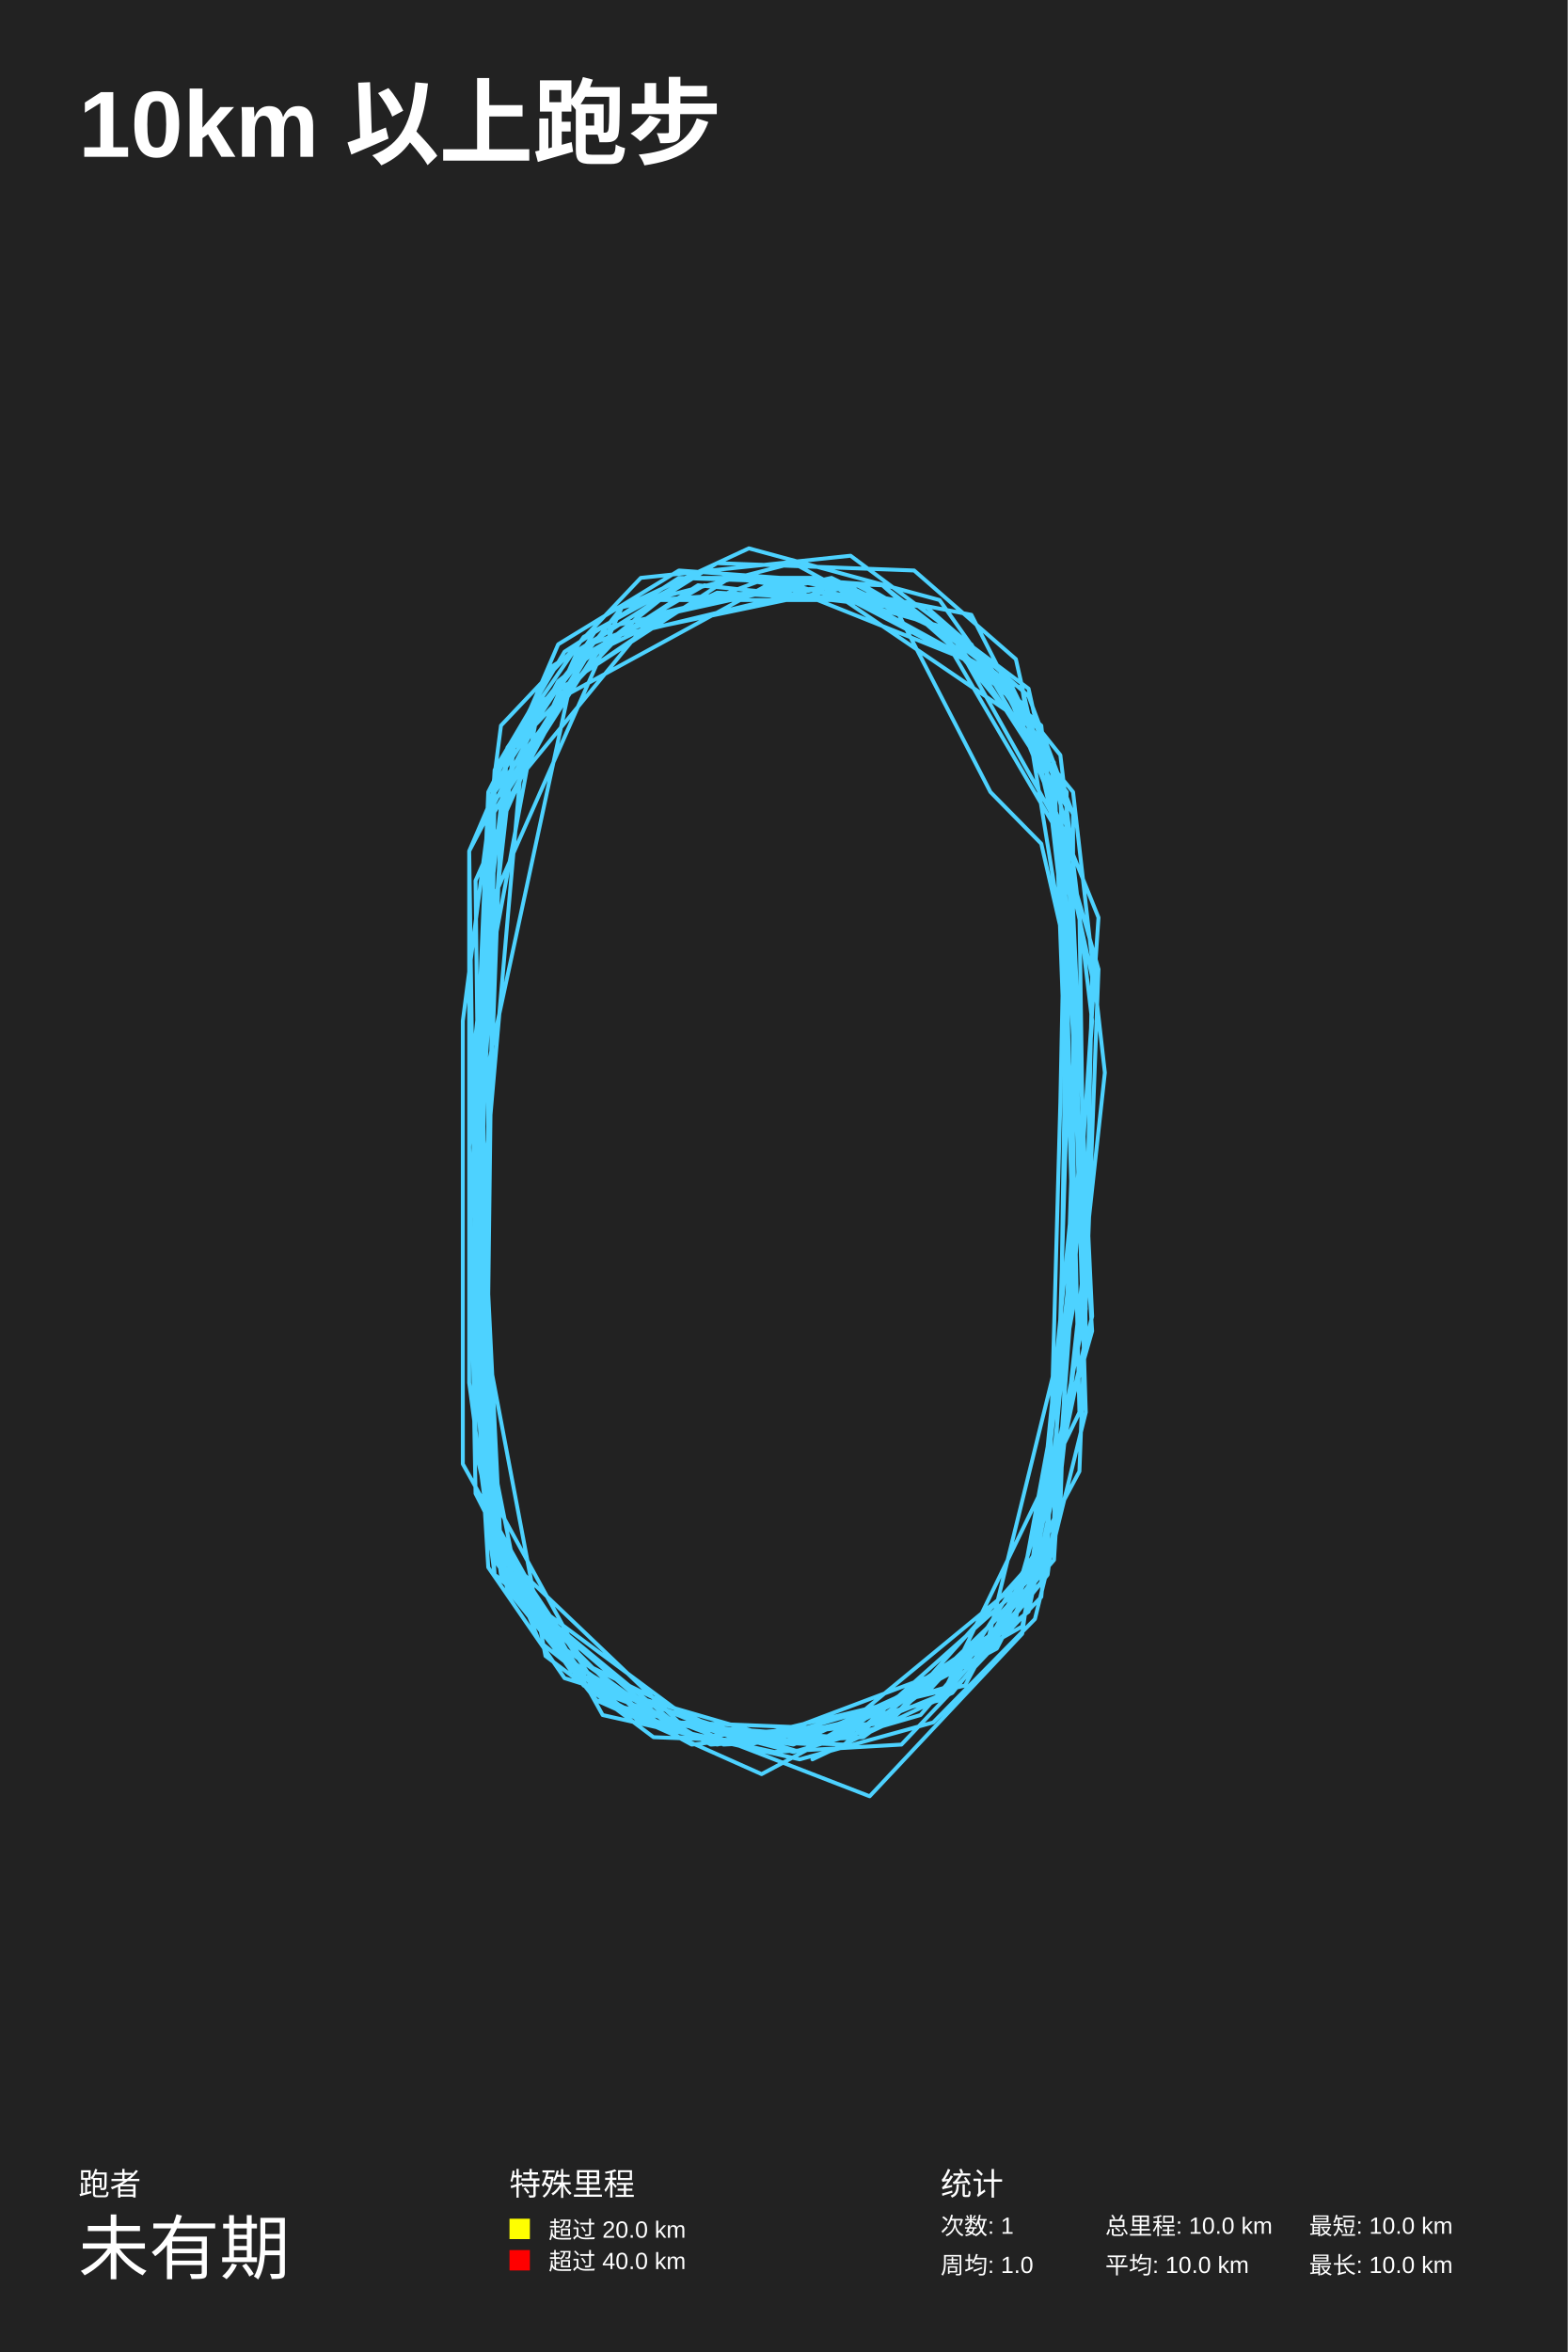
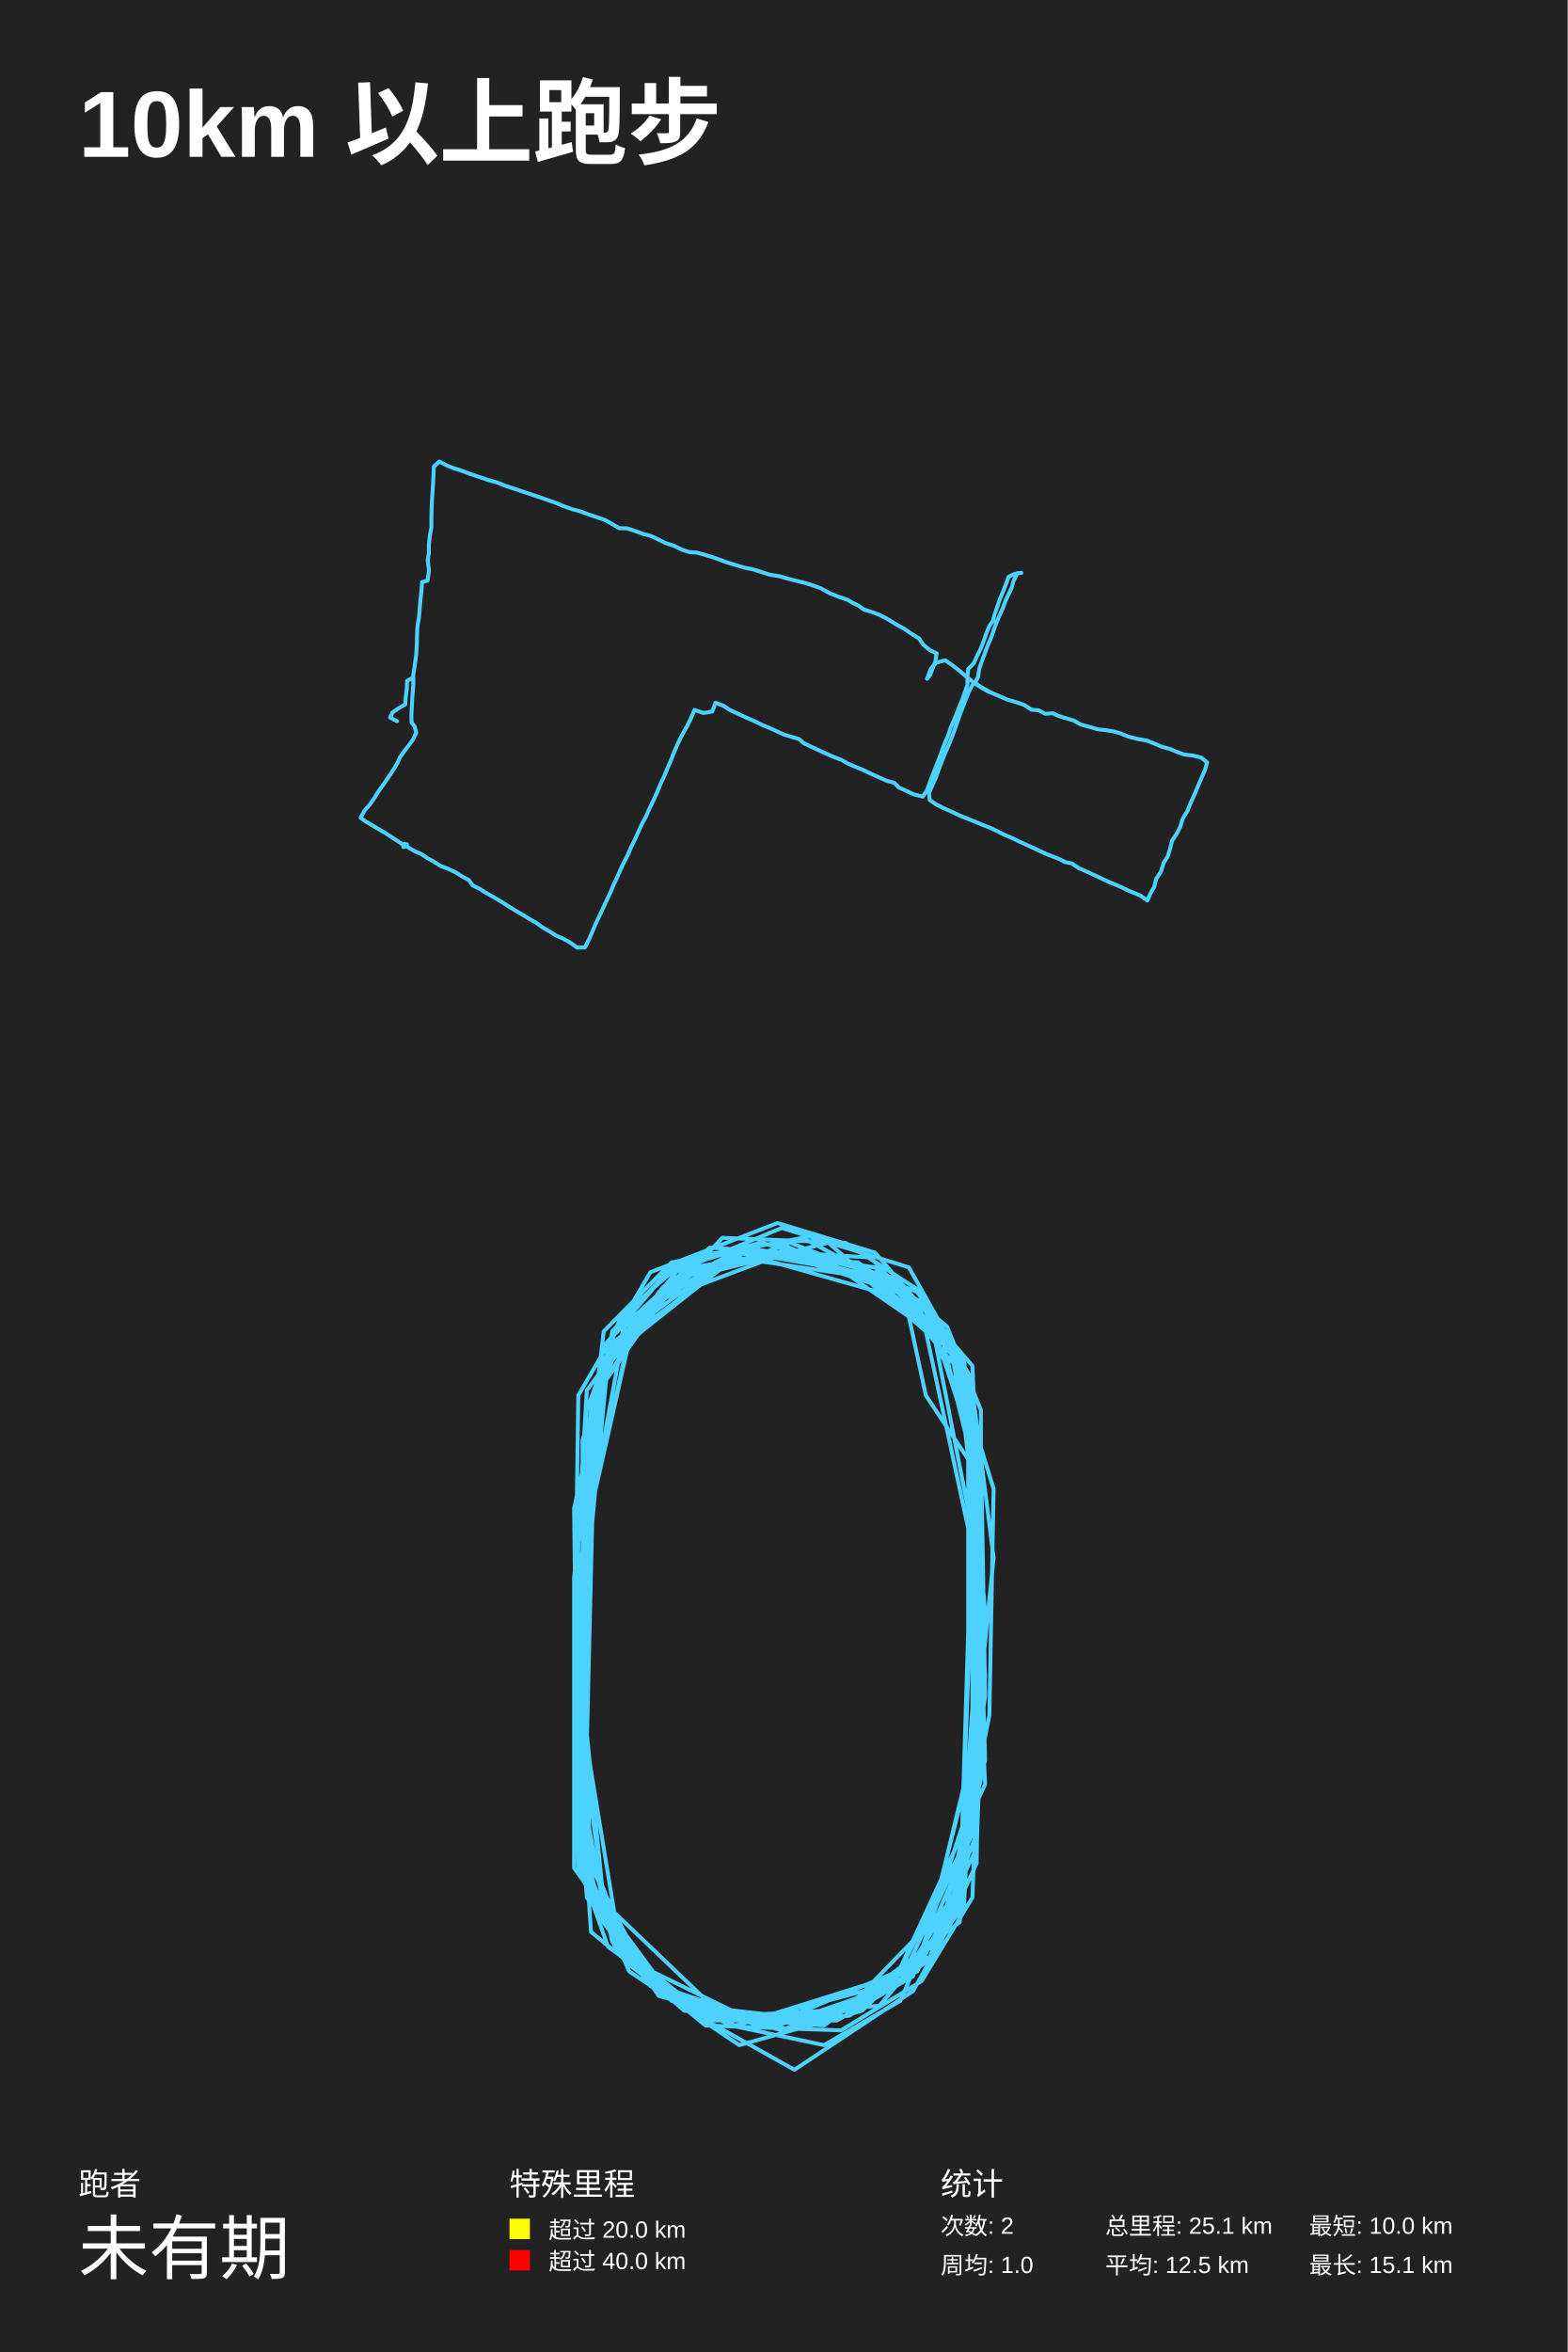
<svg xmlns="http://www.w3.org/2000/svg" baseProfile="full" height="300mm" version="1.1" viewBox="0,0,200,300" width="200mm">
  <defs />
  <rect fill="#222222" height="300" width="200" x="0" y="0" />
  <text fill="#FFFFFF" style="font-size:12px; font-family:Arial; font-weight:bold;" x="10" y="20">10km 以上跑步</text>
  <text fill="#FFFFFF" style="font-size:4px; font-family:Arial" x="10" y="280">跑者</text>
  <text fill="#FFFFFF" style="font-size:9px; font-family:Arial" x="10" y="290">未有期</text>
  <text fill="#FFFFFF" style="font-size:4px; font-family:Arial" x="65" y="280">特殊里程</text>
  <rect fill="yellow" height="2.6" width="2.6" x="65" y="283" />
  <text fill="#FFFFFF" style="font-size:3px; font-family:Arial" x="70" y="285.5">超过 20.0 km</text>
  <rect fill="red" height="2.6" width="2.6" x="65" y="287" />
  <text fill="#FFFFFF" style="font-size:3px; font-family:Arial" x="70" y="289.5">超过 40.0 km</text>
  <text fill="#FFFFFF" style="font-size:4px; font-family:Arial" x="120" y="280">统计</text>
-   <text fill="#FFFFFF" style="font-size:3px; font-family:Arial" x="120" y="285">次数: 1</text>
+   <text fill="#FFFFFF" style="font-size:3px; font-family:Arial" x="120" y="285">次数: 2</text>
  <text fill="#FFFFFF" style="font-size:3px; font-family:Arial" x="120" y="290">周均: 1.0</text>
-   <text fill="#FFFFFF" style="font-size:3px; font-family:Arial" x="141" y="285">总里程: 10.0 km</text>
-   <text fill="#FFFFFF" style="font-size:3px; font-family:Arial" x="141" y="290">平均: 10.0 km</text>
+   <text fill="#FFFFFF" style="font-size:3px; font-family:Arial" x="141" y="285">总里程: 25.1 km</text>
+   <text fill="#FFFFFF" style="font-size:3px; font-family:Arial" x="141" y="290">平均: 12.5 km</text>
  <text fill="#FFFFFF" style="font-size:3px; font-family:Arial" x="167" y="285">最短: 10.0 km</text>
-   <text fill="#FFFFFF" style="font-size:3px; font-family:Arial" x="167" y="290">最长: 10.0 km</text>
-   <polyline fill="none" opacity="1" points="103.649,224.407 121.49,215.93 133.654,200.861 138.52,162.245 139.331,124.57 131.221,87.837 108.515,70.884 81.754,73.709 63.913,92.547 59.047,130.221 59.047,186.733 76.888,218.756 102.027,224.407 119.057,219.698 132.032,206.512 138.52,180.14 136.898,128.338 132.843,92.547 112.57,74.651 86.619,72.767 71.211,82.186 59.858,108.558 60.669,165.07 63.102,200.861 92.296,222.523 110.137,221.581 131.221,205.57 138.52,170.721 137.709,116.093 130.41,89.721 115.813,77.477 89.863,72.767 74.455,81.244 64.724,95.372 60.669,132.105 60.669,184.849 64.724,202.744 76.077,216.872 101.216,223.465 117.435,218.756 134.465,198.977 137.709,147.175 135.276,101.965 127.167,85.954 112.57,74.651 86.619,73.709 72.022,83.128 63.102,98.198 60.669,151.884 63.102,195.21 72.022,211.221 86.619,221.581 104.46,222.523 120.679,215.93 134.465,194.268 136.087,141.524 134.465,97.256 119.868,76.535 95.54,69.942 79.321,77.477 62.291,116.093 59.858,146.233 60.669,190.5 71.211,211.221 90.674,222.523 106.082,221.581 131.221,200.861 139.331,167.896 136.898,116.093 129.599,84.07 116.624,72.767 91.485,71.826 70.401,85.012 62.291,101.023 59.858,159.419 62.291,199.919 72.022,214.047 102.027,223.465 130.41,207.454 138.52,166.954 136.087,101.965 128.789,86.895 101.216,71.826 79.321,77.477 63.102,98.198 59.858,156.593 62.291,197.093 76.888,216.872 91.485,222.523 123.112,214.989 137.709,187.675 140.142,123.628 131.221,92.547 107.704,76.535 84.187,76.535 71.211,86.895 59.858,108.558 59.858,176.372 63.102,200.861 88.241,221.581 113.381,219.698 134.465,196.151 139.331,130.221 135.276,96.314 124.734,83.128 110.137,74.651 83.376,76.535 65.535,95.372 61.48,131.163 61.48,182.965 63.913,200.861 74.455,214.989 88.241,222.523 113.381,219.698 132.032,201.803 136.898,158.477 135.276,105.733 123.112,84.07 99.595,74.651 83.376,78.419 66.346,99.14 61.48,154.71 63.102,198.977 72.833,213.105 95.54,222.523 119.868,216.872 137.709,180.14 136.898,145.291 134.465,100.082 124.734,85.012 108.515,76.535 91.485,75.593 76.077,83.128 62.291,104.791 61.48,157.535 62.291,193.326 68.779,209.337 81.754,219.698 98.784,223.465 115.002,222.523 132.843,203.686 136.898,159.419 136.087,122.686 130.41,87.837 108.515,76.535 89.052,74.651 74.455,84.07 64.724,100.082 61.48,135.872 63.102,195.21 72.022,210.279 84.998,219.698 102.027,221.581 118.246,215.93 129.599,203.686 139.331,169.779 135.276,106.675 121.49,83.128 106.082,74.651 82.565,80.302 68.779,89.721 62.291,124.57 60.669,176.372 64.724,201.803 82.565,219.698 106.893,221.581 127.978,207.454 135.276,192.384 136.898,143.407 136.898,103.849 131.221,88.779 118.246,77.477 93.107,73.709 72.833,86.895 62.291,135.872 62.291,193.326 74.455,214.989 96.351,223.465 110.948,229.116 130.41,208.396 135.276,173.547 136.087,121.745 132.843,107.617 126.356,101.023 114.192,77.477 89.863,74.651 75.266,83.128 62.291,104.791 60.669,164.128 69.59,211.221 83.376,221.581 107.704,222.523 132.032,200.861 136.898,151.884 136.898,103.849 123.923,78.419 99.595,73.709 72.022,88.779 63.913,103.849 61.48,169.779 62.291,194.268 76.077,214.989 98.784,221.581 121.49,214.989 132.843,201.803 137.709,152.826 136.087,102.907 123.923,82.186 109.326,74.651 77.699,81.244 63.102,101.023 60.669,165.07 62.291,197.093 76.077,216.872 97.162,226.291 127.167,210.279 134.465,196.151 140.953,136.814 136.898,101.023 119.868,80.302 104.46,73.709 88.241,73.709 73.644,83.128 60.669,112.326 61.48,179.198 66.346,203.686 84.998,219.698 101.216,222.523 123.923,212.163 133.654,198.977 135.276,140.582 136.087,101.023 121.49,81.244 106.082,73.709 76.077,80.302 63.102,100.082 62.291,165.07 63.913,198.035 86.619,219.698 110.137,220.64 129.599,206.512 136.898,166.954 136.898,108.558 132.843,93.489 121.49,80.302 97.973,73.709 75.266,82.186 64.724,95.372 61.48,142.465 63.102,191.442 74.455,212.163 95.54,222.523 125.545,211.221 136.898,165.07 140.142,117.035 127.978,86.895" stroke="#4DD2FF" stroke-dasharray="none" stroke-linecap="round" stroke-linejoin="round" stroke-width="0.5" />
+   <text fill="#FFFFFF" style="font-size:3px; font-family:Arial" x="167" y="290">最长: 15.1 km</text>
+   <polyline fill="none" opacity="1" points="52.707,86.236 52.905,84.914 53.103,83.477 53.177,82.126 53.202,81.034 53.251,79.913 53.449,78.763 53.548,77.584 53.647,76.406 53.771,75.313 53.845,74.25 54.538,74.049 54.736,72.784 54.563,71.461 54.711,70.599 54.711,69.478 54.835,68.357 55.033,67.265 55.033,66.115 55.058,64.965 55.107,63.815 55.181,62.723 55.256,61.602 55.305,60.509 55.355,59.503 56.048,58.871 57.038,59.388 58.027,59.762 59.017,60.078 60.057,60.48 61.195,60.854 62.185,61.199 63.373,61.515 64.412,61.947 65.477,62.292 66.417,62.608 67.531,62.981 68.57,63.326 69.634,63.7 70.797,64.103 71.837,64.534 73.025,64.965 74.039,65.224 75.178,65.655 76.168,65.971 77.232,66.345 78.073,66.833 79.014,67.38 79.954,67.38 81.018,67.725 82.033,68.098 83.023,68.357 83.939,68.788 84.929,69.277 85.993,69.622 87.057,70.139 87.997,70.427 88.888,70.484 89.73,70.714 90.794,71.03 91.784,71.375 92.774,71.749 93.838,72.065 95.001,72.41 96.016,72.611 97.129,72.956 98.193,73.301 99.456,73.502 100.544,73.819 101.559,74.077 102.648,74.336 103.737,74.681 104.752,75.055 105.841,75.658 106.905,76.089 108.142,76.521 108.736,76.866 109.503,77.239 110.221,77.757 111.26,78.073 112.3,78.475 113.29,78.993 114.205,79.568 115.344,80.2 116.235,80.804 117.249,81.436 117.794,82.241 118.635,82.931 119.501,83.333 119.328,84.368 118.982,85.259 118.66,86.121 118.264,86.581 118.759,85.288 119.452,84.512 120.59,84.224 121.506,84.857 122.397,85.546 123.189,86.236 124.228,87.07 125.342,87.731 126.406,88.335 127.421,88.766 128.485,89.226 129.574,89.542 130.663,89.916 131.578,90.519 132.519,90.605 133.311,91.037 134.325,90.979 135.043,91.324 135.909,91.583 136.973,91.899 137.889,92.416 138.953,92.704 140.042,93.02 141.082,93.135 142.121,93.307 142.938,93.537 143.903,93.94 145.016,94.227 146.279,94.457 147.318,94.859 148.234,95.262 149.248,95.52 150.115,95.894 151.08,96.239 152.243,96.383 153.258,96.641 154.0,97.245 153.753,98.136 153.208,99.401 152.787,100.378 152.342,101.441 151.921,102.361 151.476,103.482 150.907,104.373 150.585,105.437 150.115,106.356 149.521,107.247 149.273,108.282 148.976,109.231 148.456,110.064 148.11,111.185 147.516,112.076 147.244,113.139 146.749,114.002 146.378,114.864 145.487,114.232 144.67,113.887 143.903,113.57 143.136,113.197 142.269,112.823 141.354,112.45 140.463,112.018 139.547,111.587 138.607,111.156 137.617,110.725 136.775,110.15 135.86,109.949 135.266,109.633 134.35,109.259 133.509,108.943 132.667,108.541 131.776,108.138 130.91,107.736 130.019,107.334 129.079,106.874 128.114,106.471 127.173,105.983 126.307,105.58 125.268,105.178 124.327,104.776 123.362,104.402 122.397,104 121.357,103.511 120.392,103.08 119.452,102.62 118.61,102.045 118.511,101.183 118.907,100.263 119.427,99.085 119.798,98.05 120.219,96.958 120.615,95.98 121.036,95.003 121.432,94.055 121.803,93.02 122.125,92.129 122.496,91.065 122.842,90.174 123.263,89.053 123.659,88.105 124.228,87.099 125.193,87.702 126.134,88.248 125.218,87.673 124.377,87.099 124.773,86.38 124.921,85.345 125.292,84.253 125.664,83.276 126.01,82.327 126.456,81.292 126.802,80.286 127.173,79.28 127.619,78.303 127.99,77.441 128.287,76.607 128.658,75.831 129.054,74.997 129.302,74.106 129.797,73.1 130.316,73.071 129.425,73.215 128.683,73.56 128.361,74.451 127.99,75.4 127.569,76.406 127.223,77.412 126.901,78.332 126.678,79.194 126.183,79.913 125.812,80.861 125.466,81.838 125.094,82.787 124.624,83.736 124.253,84.569 123.511,85.345 123.412,86.409 123.436,87.3 123.09,88.306 122.768,89.226 122.397,90.117 122.05,91.008 121.679,91.899 121.283,92.819 120.962,93.796 120.566,94.716 120.194,95.693 119.848,96.641 119.452,97.647 119.056,98.682 118.66,99.688 118.264,100.809 117.72,101.614 116.507,101.298 115.616,100.867 114.7,100.464 114.106,99.861 113.067,99.573 112.052,99.113 111.087,98.682 110.072,98.194 109.082,97.791 108.167,97.389 107.35,96.929 106.236,96.498 105.395,96.124 104.405,95.664 103.539,95.262 102.5,94.773 101.93,94.256 100.916,93.968 100.049,93.71 98.985,93.221 98.094,92.819 97.129,92.416 96.263,91.985 95.248,91.554 94.333,91.123 93.145,90.577 92.303,90.03 91.289,89.628 90.868,90.749 89.754,90.95 88.591,90.548 88.195,91.525 87.626,92.675 87.007,93.767 86.512,94.773 86.017,95.894 85.597,96.986 85.151,97.992 84.755,98.97 84.236,100.062 83.84,101.039 83.345,102.131 82.85,103.137 82.379,104.229 81.909,105.063 81.464,106.04 81.018,107.046 80.499,108.081 80.103,109.029 79.608,109.978 79.162,110.926 78.717,111.932 78.296,112.823 77.875,113.829 77.455,114.72 76.984,115.726 76.514,116.732 75.995,117.824 75.574,118.83 75.104,119.893 74.633,120.842 73.643,120.871 72.753,120.238 71.837,119.721 70.946,119.347 70.154,118.83 69.164,118.255 68.372,117.68 67.555,117.221 66.615,116.646 65.774,116.157 64.808,115.554 63.893,114.979 62.878,114.375 62.037,113.915 61.245,113.398 60.304,112.938 59.809,112.248 58.844,111.731 58.077,111.242 57.087,110.783 56.221,110.466 55.28,109.863 54.489,109.432 53.672,108.886 52.954,108.598 52.063,108.081 51.618,107.621 51.445,107.966 51.469,108.052 51.791,107.937 51.915,107.707 51.618,107.88 50.851,107.362 50.009,106.816 49.143,106.241 48.252,105.724 47.485,105.264 46.693,104.804 46.0,104.316 46.52,103.367 47.138,102.677 47.782,101.758 48.277,100.953 48.92,100.062 49.489,99.228 50.108,98.309 50.628,97.446 51.049,96.555 51.544,95.865 52.137,95.089 52.682,94.342 53.103,93.48 52.905,92.675 52.509,92.157 52.484,91.238 52.533,90.318 52.583,89.226 52.657,88.248 52.731,87.3 52.731,86.409 51.94,86.84 51.89,87.903 51.766,88.909 51.692,89.858 50.875,90.318 50.083,90.864 49.762,91.525 50.653,91.985" stroke="#4DD2FF" stroke-dasharray="none" stroke-linecap="round" stroke-linejoin="round" stroke-width="0.5" />
+   <polyline fill="none" opacity="1" points="108.38,257.093 119.192,249.558 124.599,237.628 125.139,199.326 124.058,174.209 111.624,159.767 99.189,156.0 82.97,162.279 73.779,177.977 73.239,215.651 75.401,246.419 89.998,258.349 107.298,258.977 117.57,252.698 124.058,242.023 125.139,213.14 123.517,177.349 118.652,166.675 102.433,157.884 85.673,161.023 77.023,169.814 73.239,201.21 73.239,238.256 84.051,253.326 100.811,258.977 117.03,251.442 124.599,235.744 125.68,205.605 122.977,174.837 115.949,165.419 99.189,158.512 87.836,160.395 79.186,167.93 74.861,179.861 73.779,215.651 74.32,239.512 79.726,250.186 89.458,257.721 106.758,257.721 116.489,252.07 125.139,225.698 124.599,189.907 121.355,172.326 113.786,162.907 97.027,158.512 85.673,161.651 78.105,169.814 74.32,193.047 74.32,228.837 77.564,245.791 85.673,255.209 97.027,258.349 108.38,257.093 117.57,249.558 124.599,221.93 124.599,186.14 117.57,164.791 107.839,158.512 92.161,157.884 80.267,170.442 75.401,192.419 73.779,227.582 74.861,242.023 84.592,253.954 99.189,258.349 113.786,253.326 125.68,227.582 124.599,204.977 124.058,176.093 115.949,161.651 99.73,156.628 84.592,162.907 77.023,171.698 73.779,194.303 73.779,237.628 77.564,248.302 90.539,257.721 112.164,255.837 122.977,243.279 125.139,199.326 121.895,172.326 111.083,160.395 90.539,159.14 78.105,170.442 73.239,192.419 73.779,236.372 80.808,250.814 89.458,257.093 105.136,258.349 122.436,245.163 125.68,213.768 123.517,176.093 114.327,165.419 94.323,159.767 84.592,164.163 74.861,177.349 73.239,204.977 73.779,238.884 82.43,252.698 98.108,258.349 117.57,250.186 125.139,218.791 125.139,179.861 120.814,169.186 111.624,161.651 94.864,159.14 84.051,164.791 75.401,179.233 74.32,215.023 74.861,237.628 78.645,248.93 87.295,256.465 103.514,258.349 113.786,253.326 124.058,233.233 124.599,198.07 119.192,170.442 110.542,162.907 93.783,160.395 80.267,171.07 74.861,194.93 74.32,230.721 78.105,247.675 91.08,257.721 108.38,256.465 120.814,246.419 125.68,224.442 124.599,188.651 120.274,171.07 111.624,162.907 99.73,159.767 88.376,161.651 79.726,169.186 74.32,198.07 74.32,232.605 76.483,244.535 82.97,253.326 93.242,258.349 105.136,260.86 114.867,255.209 124.058,233.861 124.058,210 123.517,179.861 116.489,165.419 99.189,159.767 87.295,162.279 78.645,171.07 74.861,183 74.32,222.558 77.564,245.791 85.673,253.954 95.945,257.721 106.758,256.465 116.489,250.186 122.436,240.768 125.139,202.465 118.111,169.814 109.461,162.279 98.648,160.395 83.511,166.047 76.483,175.465 74.32,210 74.32,238.884 83.511,253.326 93.783,258.349 114.867,252.698 121.895,243.907 125.68,216.279 125.139,184.256 122.977,174.209 117.03,164.791 100.811,158.512 85.673,164.163 75.942,177.977 74.861,222.558 79.186,248.93 86.755,255.837 101.352,264.0 116.489,253.954 122.436,243.279 123.517,208.117 123.517,186.14 118.111,177.977 115.949,167.93 104.055,159.767 87.836,161.651 77.023,174.837 73.779,202.465 74.861,241.396 84.051,254.581 99.73,258.977 114.867,252.698 124.058,233.233 125.139,189.279 122.977,173.582 105.677,158.512 90.539,162.279 77.564,173.582 74.861,201.21 74.32,233.861 80.267,249.558 88.376,255.837 104.595,257.721 118.652,249.558 124.599,233.861 124.058,189.279 122.436,173.582 111.624,161.651 94.864,159.767 77.564,172.326 74.32,198.698 73.779,236.372 80.267,251.442 94.323,260.86 110.002,256.465 120.814,245.791 126.221,218.791 126.761,189.907 121.355,172.326 108.38,161.023 97.027,158.512 86.755,161.651 76.483,174.209 74.32,207.489 75.401,240.768 85.133,253.954 94.864,257.721 106.217,257.093 119.733,247.675 124.599,226.326 124.599,182.372 121.355,172.326 109.461,161.023 93.783,159.767 77.564,171.698 74.32,198.698 74.861,237 81.889,250.814 95.945,257.721 115.949,251.442 122.436,242.651 124.058,199.326 124.058,177.349 118.111,167.302 109.461,161.023 93.242,159.767 79.726,169.186 74.32,183.628 74.32,215.651 77.023,242.651 92.161,257.093 107.839,256.465 122.436,241.396 126.761,198.698 124.058,177.349" stroke="#4DD2FF" stroke-dasharray="none" stroke-linecap="round" stroke-linejoin="round" stroke-width="0.5" />
</svg>
